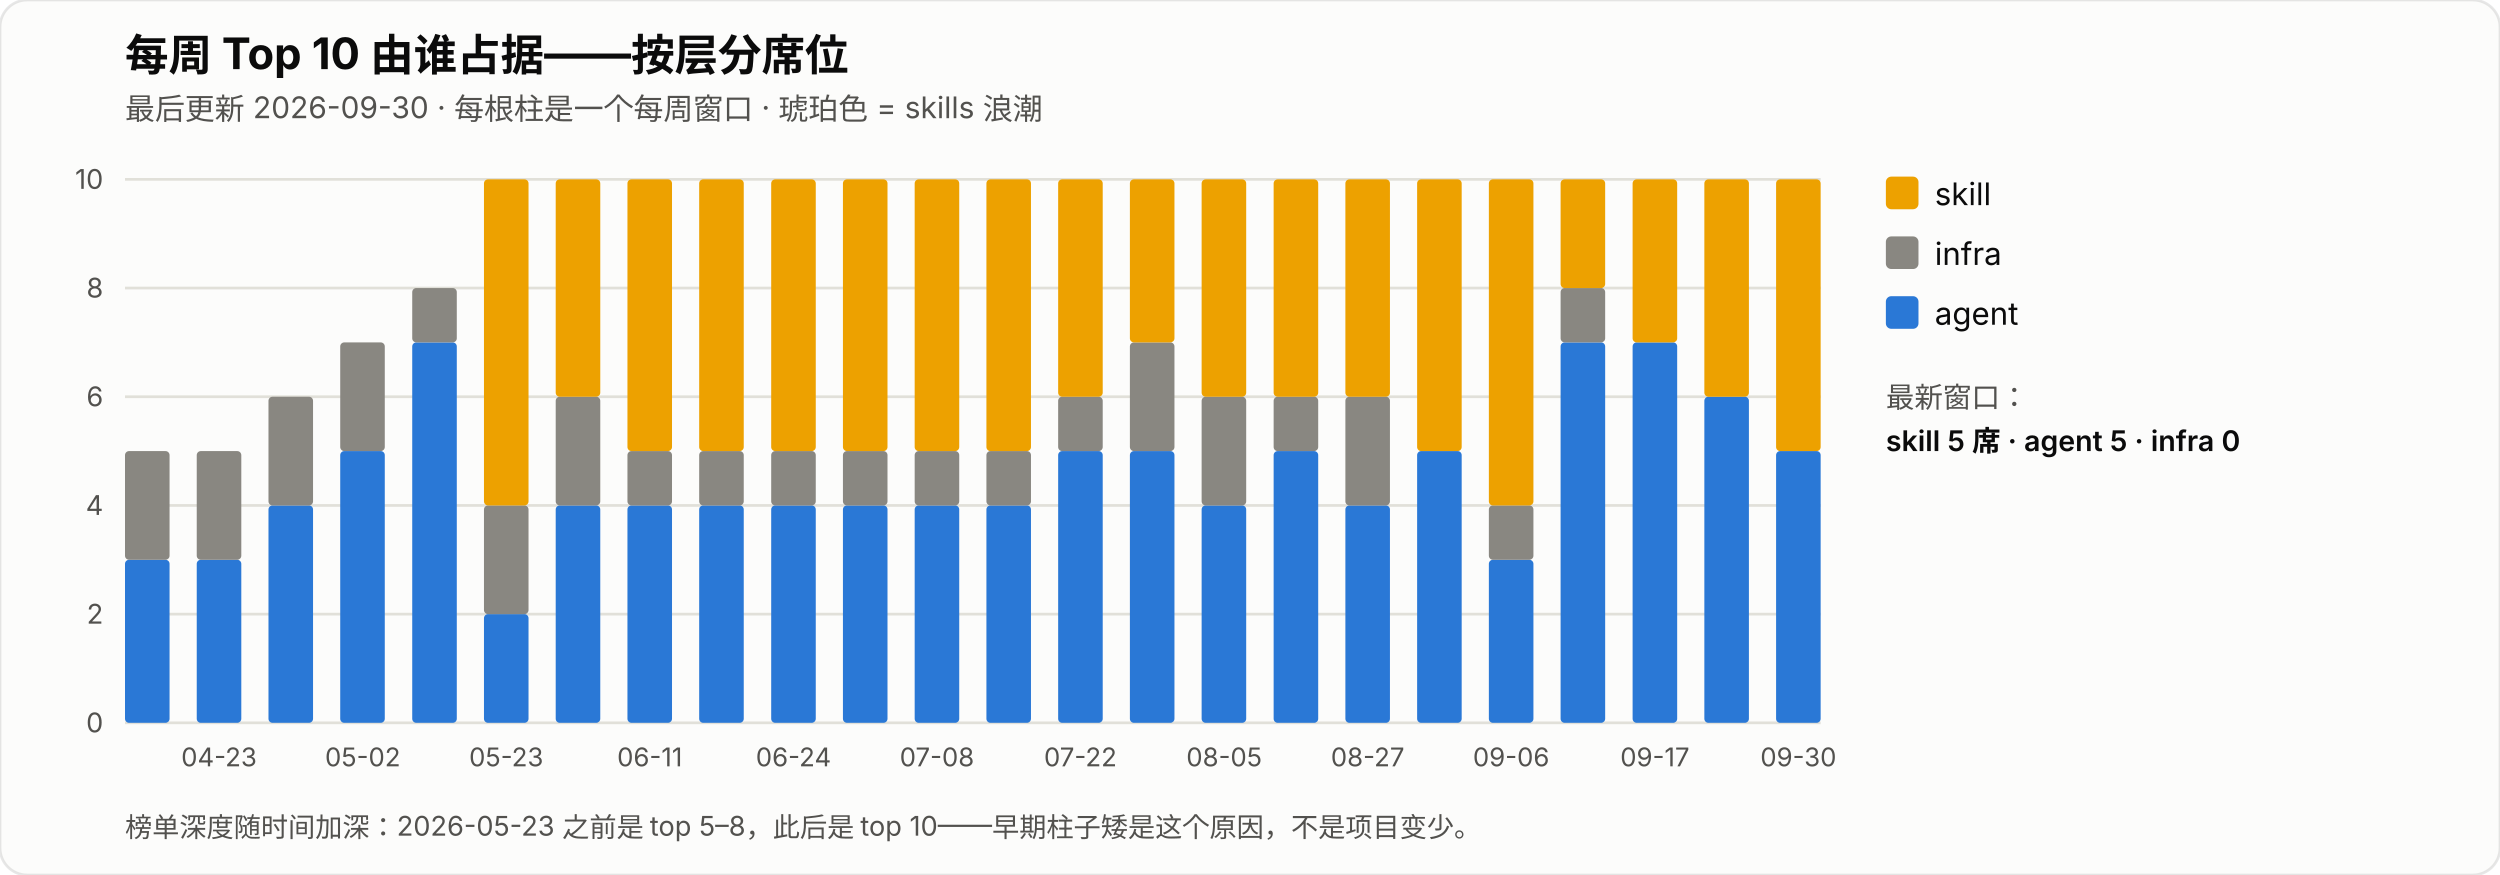
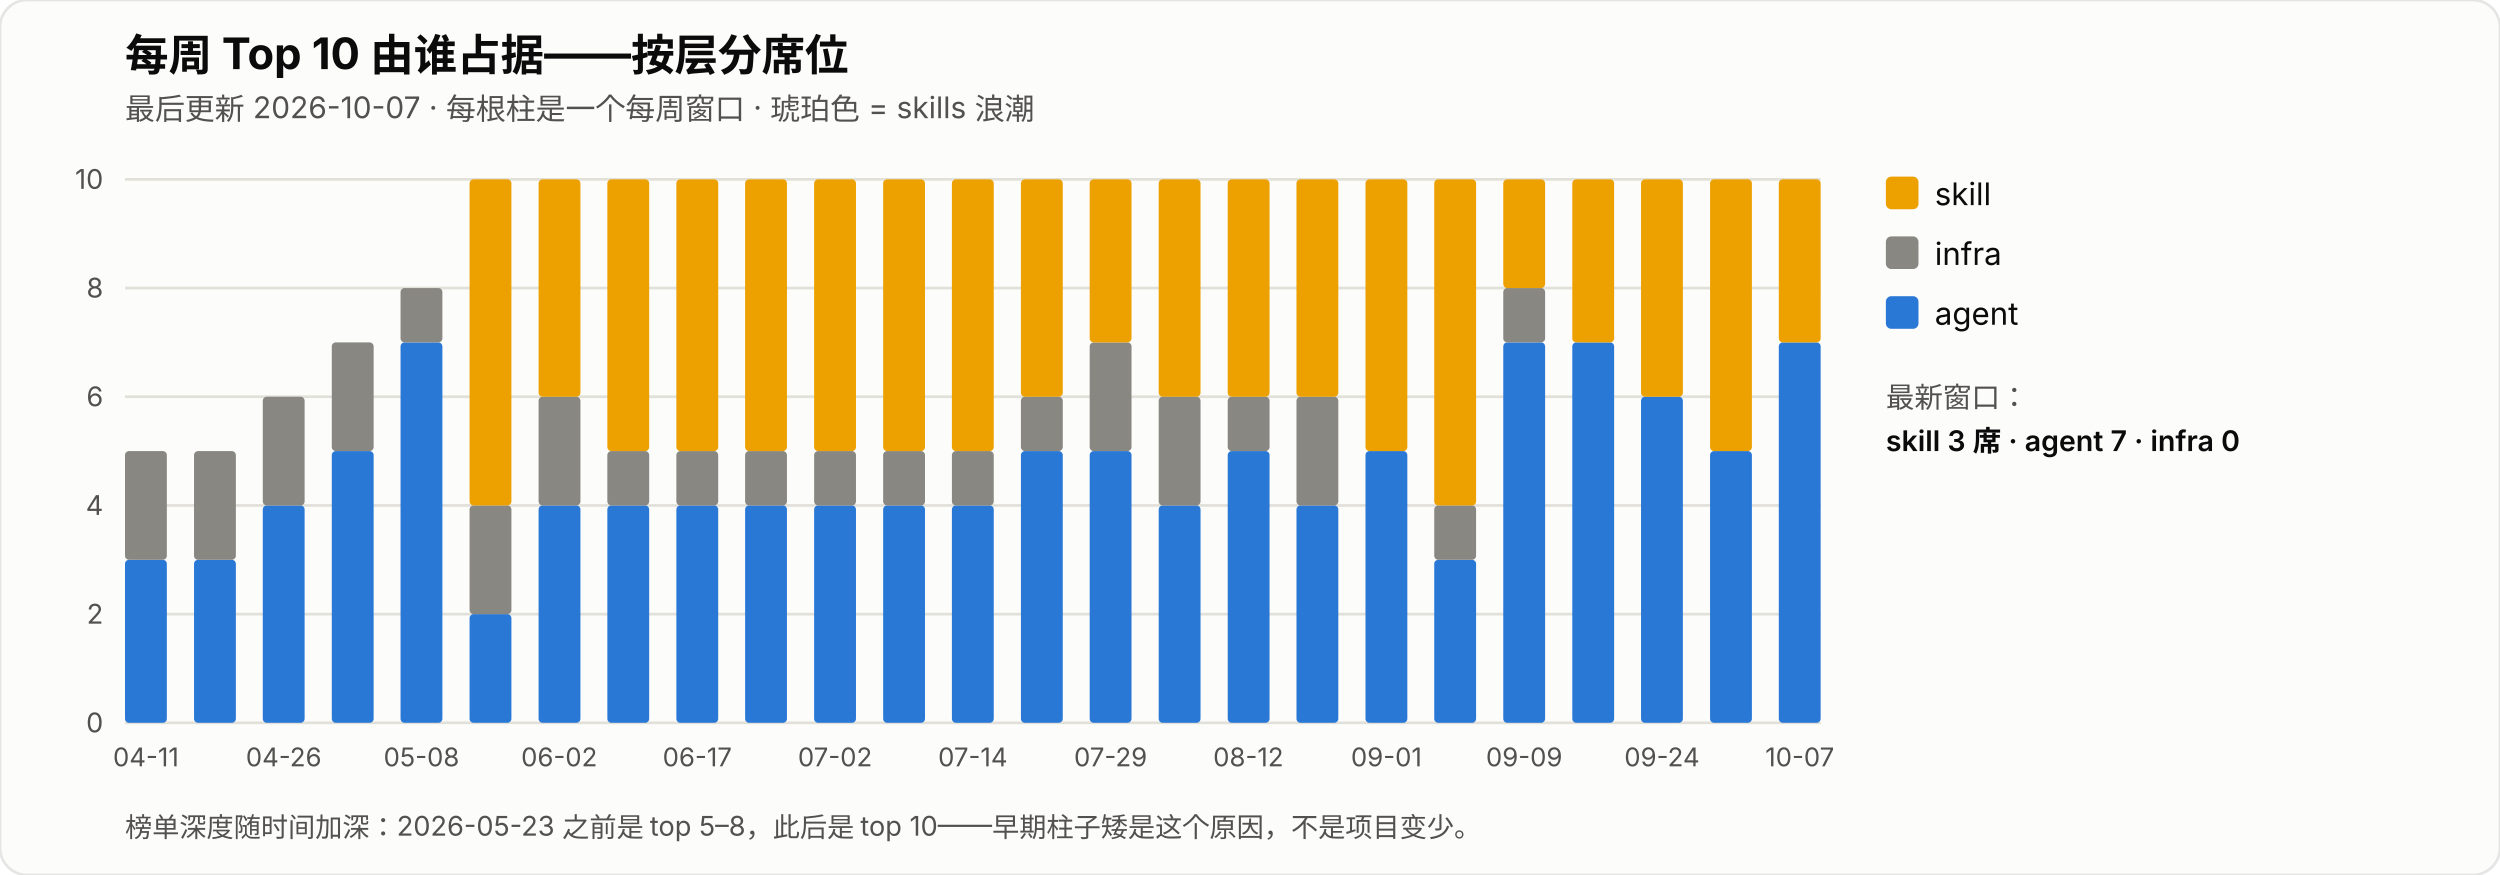
<svg xmlns="http://www.w3.org/2000/svg" width="920" height="322" viewBox="0 0 920 322" font-family="system-ui, -apple-system, sans-serif">
  <rect width="920" height="322" rx="10" fill="#fcfcfb" stroke="rgba(11,11,11,0.10)" />
  <text x="46" y="26" font-size="16" font-weight="700" fill="#0b0b0b">每周 Top 10 由谁占据——按层分席位</text>
-   <text x="46" y="44" font-size="11" fill="#52514e">最后更新 2026-09-30 · 每根柱是一个每周窗口 · 琥珀色 = skills 浪潮</text>
+   <text x="46" y="44" font-size="11" fill="#52514e">最后更新 2026-10-07 · 每根柱是一个每周窗口 · 琥珀色 = skills 浪潮</text>
  <line x1="46" y1="266.0" x2="670" y2="266.0" stroke="#e1e0d9" stroke-width="1" />
  <text x="38" y="269.5" font-size="10" fill="#52514e" text-anchor="end">0</text>
  <line x1="46" y1="226.0" x2="670" y2="226.0" stroke="#e1e0d9" stroke-width="1" />
  <text x="38" y="229.5" font-size="10" fill="#52514e" text-anchor="end">2</text>
  <line x1="46" y1="186.0" x2="670" y2="186.0" stroke="#e1e0d9" stroke-width="1" />
  <text x="38" y="189.5" font-size="10" fill="#52514e" text-anchor="end">4</text>
  <line x1="46" y1="146.0" x2="670" y2="146.0" stroke="#e1e0d9" stroke-width="1" />
  <text x="38" y="149.5" font-size="10" fill="#52514e" text-anchor="end">6</text>
  <line x1="46" y1="106.0" x2="670" y2="106.0" stroke="#e1e0d9" stroke-width="1" />
  <text x="38" y="109.5" font-size="10" fill="#52514e" text-anchor="end">8</text>
  <line x1="46" y1="66.0" x2="670" y2="66.0" stroke="#e1e0d9" stroke-width="1" />
  <text x="38" y="69.5" font-size="10" fill="#52514e" text-anchor="end">10</text>
-   <rect x="46.0" y="206.0" width="16.4" height="60.0" fill="#2a78d6" rx="1.5" />
-   <rect x="46.0" y="166.0" width="16.4" height="40.0" fill="#898781" rx="1.5" />
-   <rect x="72.4" y="206.0" width="16.4" height="60.0" fill="#2a78d6" rx="1.5" />
-   <rect x="72.4" y="166.0" width="16.4" height="40.0" fill="#898781" rx="1.5" />
-   <text x="80.6" y="282" font-size="9.5" fill="#52514e" text-anchor="middle">04-23</text>
-   <rect x="98.8" y="186.0" width="16.4" height="80.0" fill="#2a78d6" rx="1.5" />
-   <rect x="98.8" y="146.0" width="16.4" height="40.0" fill="#898781" rx="1.5" />
-   <rect x="125.2" y="166.0" width="16.4" height="100.0" fill="#2a78d6" rx="1.5" />
-   <rect x="125.2" y="126.0" width="16.4" height="40.0" fill="#898781" rx="1.5" />
-   <text x="133.5" y="282" font-size="9.5" fill="#52514e" text-anchor="middle">05-02</text>
-   <rect x="151.7" y="126.0" width="16.4" height="140.0" fill="#2a78d6" rx="1.5" />
-   <rect x="151.7" y="106.0" width="16.4" height="20.0" fill="#898781" rx="1.5" />
-   <rect x="178.1" y="226.0" width="16.4" height="40.0" fill="#2a78d6" rx="1.5" />
-   <rect x="178.1" y="186.0" width="16.4" height="40.0" fill="#898781" rx="1.5" />
-   <rect x="178.1" y="66.0" width="16.4" height="120.0" fill="#eda100" rx="1.5" />
-   <text x="186.3" y="282" font-size="9.5" fill="#52514e" text-anchor="middle">05-23</text>
-   <rect x="204.5" y="186.0" width="16.4" height="80.0" fill="#2a78d6" rx="1.5" />
-   <rect x="204.5" y="146.0" width="16.4" height="40.0" fill="#898781" rx="1.5" />
-   <rect x="204.5" y="66.0" width="16.4" height="80.0" fill="#eda100" rx="1.5" />
-   <rect x="230.9" y="186.0" width="16.4" height="80.0" fill="#2a78d6" rx="1.5" />
-   <rect x="230.9" y="166.0" width="16.4" height="20.0" fill="#898781" rx="1.5" />
-   <rect x="230.9" y="66.0" width="16.4" height="100.0" fill="#eda100" rx="1.5" />
-   <text x="239.1" y="282" font-size="9.5" fill="#52514e" text-anchor="middle">06-11</text>
-   <rect x="257.3" y="186.0" width="16.4" height="80.0" fill="#2a78d6" rx="1.5" />
-   <rect x="257.3" y="166.0" width="16.4" height="20.0" fill="#898781" rx="1.5" />
-   <rect x="257.3" y="66.0" width="16.4" height="100.0" fill="#eda100" rx="1.5" />
-   <rect x="283.8" y="186.0" width="16.4" height="80.0" fill="#2a78d6" rx="1.5" />
-   <rect x="283.8" y="166.0" width="16.4" height="20.0" fill="#898781" rx="1.5" />
-   <rect x="283.8" y="66.0" width="16.4" height="100.0" fill="#eda100" rx="1.5" />
-   <text x="292.0" y="282" font-size="9.5" fill="#52514e" text-anchor="middle">06-24</text>
-   <rect x="310.2" y="186.0" width="16.4" height="80.0" fill="#2a78d6" rx="1.5" />
-   <rect x="310.2" y="166.0" width="16.4" height="20.0" fill="#898781" rx="1.5" />
-   <rect x="310.2" y="66.0" width="16.4" height="100.0" fill="#eda100" rx="1.5" />
-   <rect x="336.6" y="186.0" width="16.4" height="80.0" fill="#2a78d6" rx="1.5" />
-   <rect x="336.6" y="166.0" width="16.4" height="20.0" fill="#898781" rx="1.5" />
-   <rect x="336.6" y="66.0" width="16.4" height="100.0" fill="#eda100" rx="1.5" />
-   <text x="344.8" y="282" font-size="9.5" fill="#52514e" text-anchor="middle">07-08</text>
-   <rect x="363.0" y="186.0" width="16.4" height="80.0" fill="#2a78d6" rx="1.5" />
-   <rect x="363.0" y="166.0" width="16.4" height="20.0" fill="#898781" rx="1.5" />
-   <rect x="363.0" y="66.0" width="16.4" height="100.0" fill="#eda100" rx="1.5" />
-   <rect x="389.4" y="166.0" width="16.4" height="100.0" fill="#2a78d6" rx="1.5" />
-   <rect x="389.4" y="146.0" width="16.4" height="20.0" fill="#898781" rx="1.5" />
-   <rect x="389.4" y="66.0" width="16.4" height="80.0" fill="#eda100" rx="1.5" />
-   <text x="397.6" y="282" font-size="9.5" fill="#52514e" text-anchor="middle">07-22</text>
-   <rect x="415.8" y="166.0" width="16.4" height="100.0" fill="#2a78d6" rx="1.5" />
-   <rect x="415.8" y="126.0" width="16.4" height="40.0" fill="#898781" rx="1.5" />
-   <rect x="415.8" y="66.0" width="16.4" height="60.0" fill="#eda100" rx="1.5" />
-   <rect x="442.2" y="186.0" width="16.4" height="80.0" fill="#2a78d6" rx="1.5" />
-   <rect x="442.2" y="146.0" width="16.4" height="40.0" fill="#898781" rx="1.5" />
-   <rect x="442.2" y="66.0" width="16.4" height="80.0" fill="#eda100" rx="1.5" />
-   <text x="450.5" y="282" font-size="9.5" fill="#52514e" text-anchor="middle">08-05</text>
-   <rect x="468.7" y="166.0" width="16.4" height="100.0" fill="#2a78d6" rx="1.5" />
-   <rect x="468.7" y="146.0" width="16.4" height="20.0" fill="#898781" rx="1.5" />
-   <rect x="468.7" y="66.0" width="16.4" height="80.0" fill="#eda100" rx="1.5" />
-   <rect x="495.1" y="186.0" width="16.4" height="80.0" fill="#2a78d6" rx="1.5" />
-   <rect x="495.1" y="146.0" width="16.4" height="40.0" fill="#898781" rx="1.5" />
-   <rect x="495.1" y="66.0" width="16.4" height="80.0" fill="#eda100" rx="1.5" />
-   <text x="503.3" y="282" font-size="9.5" fill="#52514e" text-anchor="middle">08-27</text>
-   <rect x="521.5" y="166.0" width="16.4" height="100.0" fill="#2a78d6" rx="1.5" />
-   <rect x="521.5" y="66.0" width="16.4" height="100.0" fill="#eda100" rx="1.5" />
-   <rect x="547.9" y="206.0" width="16.4" height="60.0" fill="#2a78d6" rx="1.5" />
-   <rect x="547.9" y="186.0" width="16.4" height="20.0" fill="#898781" rx="1.5" />
-   <rect x="547.9" y="66.0" width="16.4" height="120.0" fill="#eda100" rx="1.5" />
-   <text x="556.1" y="282" font-size="9.5" fill="#52514e" text-anchor="middle">09-06</text>
-   <rect x="574.3" y="126.0" width="16.4" height="140.0" fill="#2a78d6" rx="1.5" />
-   <rect x="574.3" y="106.0" width="16.4" height="20.0" fill="#898781" rx="1.5" />
-   <rect x="574.3" y="66.0" width="16.4" height="40.0" fill="#eda100" rx="1.5" />
-   <rect x="600.8" y="126.0" width="16.4" height="140.0" fill="#2a78d6" rx="1.5" />
-   <rect x="600.8" y="66.0" width="16.4" height="60.0" fill="#eda100" rx="1.5" />
-   <text x="609.0" y="282" font-size="9.5" fill="#52514e" text-anchor="middle">09-17</text>
-   <rect x="627.2" y="146.0" width="16.4" height="120.0" fill="#2a78d6" rx="1.5" />
-   <rect x="627.2" y="66.0" width="16.4" height="80.0" fill="#eda100" rx="1.5" />
-   <rect x="653.6" y="166.0" width="16.4" height="100.0" fill="#2a78d6" rx="1.5" />
-   <rect x="653.6" y="66.0" width="16.4" height="100.0" fill="#eda100" rx="1.5" />
-   <text x="661.8" y="282" font-size="9.5" fill="#52514e" text-anchor="middle">09-30</text>
+   <rect x="46.0" y="206.0" width="15.4" height="60.0" fill="#2a78d6" rx="1.5" />
+   <rect x="46.0" y="166.0" width="15.4" height="40.0" fill="#898781" rx="1.5" />
+   <text x="53.7" y="282" font-size="9.5" fill="#52514e" text-anchor="middle">04-11</text>
+   <rect x="71.4" y="206.0" width="15.4" height="60.0" fill="#2a78d6" rx="1.5" />
+   <rect x="71.4" y="166.0" width="15.4" height="40.0" fill="#898781" rx="1.5" />
+   <rect x="96.7" y="186.0" width="15.4" height="80.0" fill="#2a78d6" rx="1.5" />
+   <rect x="96.7" y="146.0" width="15.4" height="40.0" fill="#898781" rx="1.5" />
+   <text x="104.4" y="282" font-size="9.5" fill="#52514e" text-anchor="middle">04-26</text>
+   <rect x="122.1" y="166.0" width="15.4" height="100.0" fill="#2a78d6" rx="1.5" />
+   <rect x="122.1" y="126.0" width="15.4" height="40.0" fill="#898781" rx="1.5" />
+   <rect x="147.4" y="126.0" width="15.4" height="140.0" fill="#2a78d6" rx="1.5" />
+   <rect x="147.4" y="106.0" width="15.4" height="20.0" fill="#898781" rx="1.5" />
+   <text x="155.1" y="282" font-size="9.5" fill="#52514e" text-anchor="middle">05-08</text>
+   <rect x="172.8" y="226.0" width="15.4" height="40.0" fill="#2a78d6" rx="1.5" />
+   <rect x="172.8" y="186.0" width="15.4" height="40.0" fill="#898781" rx="1.5" />
+   <rect x="172.8" y="66.0" width="15.4" height="120.0" fill="#eda100" rx="1.5" />
+   <rect x="198.2" y="186.0" width="15.4" height="80.0" fill="#2a78d6" rx="1.5" />
+   <rect x="198.2" y="146.0" width="15.4" height="40.0" fill="#898781" rx="1.5" />
+   <rect x="198.2" y="66.0" width="15.4" height="80.0" fill="#eda100" rx="1.5" />
+   <text x="205.8" y="282" font-size="9.5" fill="#52514e" text-anchor="middle">06-02</text>
+   <rect x="223.5" y="186.0" width="15.4" height="80.0" fill="#2a78d6" rx="1.5" />
+   <rect x="223.5" y="166.0" width="15.4" height="20.0" fill="#898781" rx="1.5" />
+   <rect x="223.5" y="66.0" width="15.4" height="100.0" fill="#eda100" rx="1.5" />
+   <rect x="248.9" y="186.0" width="15.4" height="80.0" fill="#2a78d6" rx="1.5" />
+   <rect x="248.9" y="166.0" width="15.4" height="20.0" fill="#898781" rx="1.5" />
+   <rect x="248.9" y="66.0" width="15.4" height="100.0" fill="#eda100" rx="1.5" />
+   <text x="256.6" y="282" font-size="9.5" fill="#52514e" text-anchor="middle">06-17</text>
+   <rect x="274.2" y="186.0" width="15.4" height="80.0" fill="#2a78d6" rx="1.5" />
+   <rect x="274.2" y="166.0" width="15.4" height="20.0" fill="#898781" rx="1.5" />
+   <rect x="274.2" y="66.0" width="15.4" height="100.0" fill="#eda100" rx="1.5" />
+   <rect x="299.6" y="186.0" width="15.4" height="80.0" fill="#2a78d6" rx="1.5" />
+   <rect x="299.6" y="166.0" width="15.4" height="20.0" fill="#898781" rx="1.5" />
+   <rect x="299.6" y="66.0" width="15.4" height="100.0" fill="#eda100" rx="1.5" />
+   <text x="307.3" y="282" font-size="9.5" fill="#52514e" text-anchor="middle">07-02</text>
+   <rect x="325.0" y="186.0" width="15.4" height="80.0" fill="#2a78d6" rx="1.5" />
+   <rect x="325.0" y="166.0" width="15.4" height="20.0" fill="#898781" rx="1.5" />
+   <rect x="325.0" y="66.0" width="15.4" height="100.0" fill="#eda100" rx="1.5" />
+   <rect x="350.3" y="186.0" width="15.4" height="80.0" fill="#2a78d6" rx="1.5" />
+   <rect x="350.3" y="166.0" width="15.4" height="20.0" fill="#898781" rx="1.5" />
+   <rect x="350.3" y="66.0" width="15.4" height="100.0" fill="#eda100" rx="1.5" />
+   <text x="358.0" y="282" font-size="9.5" fill="#52514e" text-anchor="middle">07-14</text>
+   <rect x="375.7" y="166.0" width="15.4" height="100.0" fill="#2a78d6" rx="1.5" />
+   <rect x="375.7" y="146.0" width="15.4" height="20.0" fill="#898781" rx="1.5" />
+   <rect x="375.7" y="66.0" width="15.4" height="80.0" fill="#eda100" rx="1.5" />
+   <rect x="401.0" y="166.0" width="15.4" height="100.0" fill="#2a78d6" rx="1.5" />
+   <rect x="401.0" y="126.0" width="15.4" height="40.0" fill="#898781" rx="1.5" />
+   <rect x="401.0" y="66.0" width="15.4" height="60.0" fill="#eda100" rx="1.5" />
+   <text x="408.7" y="282" font-size="9.5" fill="#52514e" text-anchor="middle">07-29</text>
+   <rect x="426.4" y="186.0" width="15.4" height="80.0" fill="#2a78d6" rx="1.5" />
+   <rect x="426.4" y="146.0" width="15.4" height="40.0" fill="#898781" rx="1.5" />
+   <rect x="426.4" y="66.0" width="15.4" height="80.0" fill="#eda100" rx="1.5" />
+   <rect x="451.8" y="166.0" width="15.4" height="100.0" fill="#2a78d6" rx="1.5" />
+   <rect x="451.8" y="146.0" width="15.4" height="20.0" fill="#898781" rx="1.5" />
+   <rect x="451.8" y="66.0" width="15.4" height="80.0" fill="#eda100" rx="1.5" />
+   <text x="459.4" y="282" font-size="9.5" fill="#52514e" text-anchor="middle">08-12</text>
+   <rect x="477.1" y="186.0" width="15.4" height="80.0" fill="#2a78d6" rx="1.5" />
+   <rect x="477.1" y="146.0" width="15.4" height="40.0" fill="#898781" rx="1.5" />
+   <rect x="477.1" y="66.0" width="15.4" height="80.0" fill="#eda100" rx="1.5" />
+   <rect x="502.5" y="166.0" width="15.4" height="100.0" fill="#2a78d6" rx="1.5" />
+   <rect x="502.5" y="66.0" width="15.4" height="100.0" fill="#eda100" rx="1.5" />
+   <text x="510.2" y="282" font-size="9.5" fill="#52514e" text-anchor="middle">09-01</text>
+   <rect x="527.8" y="206.0" width="15.4" height="60.0" fill="#2a78d6" rx="1.5" />
+   <rect x="527.8" y="186.0" width="15.4" height="20.0" fill="#898781" rx="1.5" />
+   <rect x="527.8" y="66.0" width="15.4" height="120.0" fill="#eda100" rx="1.5" />
+   <rect x="553.2" y="126.0" width="15.4" height="140.0" fill="#2a78d6" rx="1.5" />
+   <rect x="553.2" y="106.0" width="15.4" height="20.0" fill="#898781" rx="1.5" />
+   <rect x="553.2" y="66.0" width="15.4" height="40.0" fill="#eda100" rx="1.5" />
+   <text x="560.9" y="282" font-size="9.5" fill="#52514e" text-anchor="middle">09-09</text>
+   <rect x="578.6" y="126.0" width="15.4" height="140.0" fill="#2a78d6" rx="1.5" />
+   <rect x="578.6" y="66.0" width="15.4" height="60.0" fill="#eda100" rx="1.5" />
+   <rect x="603.9" y="146.0" width="15.4" height="120.0" fill="#2a78d6" rx="1.5" />
+   <rect x="603.9" y="66.0" width="15.4" height="80.0" fill="#eda100" rx="1.5" />
+   <text x="611.6" y="282" font-size="9.5" fill="#52514e" text-anchor="middle">09-24</text>
+   <rect x="629.3" y="166.0" width="15.4" height="100.0" fill="#2a78d6" rx="1.5" />
+   <rect x="629.3" y="66.0" width="15.4" height="100.0" fill="#eda100" rx="1.5" />
+   <rect x="654.6" y="126.0" width="15.4" height="140.0" fill="#2a78d6" rx="1.5" />
+   <rect x="654.6" y="66.0" width="15.4" height="60.0" fill="#eda100" rx="1.5" />
+   <text x="662.3" y="282" font-size="9.5" fill="#52514e" text-anchor="middle">10-07</text>
  <rect x="694" y="65" width="12" height="12" rx="2" fill="#eda100" />
  <text x="712" y="75.5" font-size="11.5" fill="#0b0b0b">skill</text>
  <rect x="694" y="87" width="12" height="12" rx="2" fill="#898781" />
  <text x="712" y="97.5" font-size="11.5" fill="#0b0b0b">infra</text>
  <rect x="694" y="109" width="12" height="12" rx="2" fill="#2a78d6" />
  <text x="712" y="119.5" font-size="11.5" fill="#0b0b0b">agent</text>
  <text x="694" y="150" font-size="10.5" fill="#52514e">最新窗口：</text>
-   <text x="694" y="166" font-size="10.5" font-weight="600" fill="#0b0b0b">skill 5 席 · agent 5 · infra 0</text>
+   <text x="694" y="166" font-size="10.5" font-weight="600" fill="#0b0b0b">skill 3 席 · agent 7 · infra 0</text>
  <text x="46" y="308" font-size="10" fill="#52514e">榜单深度随时间加深：2026-05-23 之前是 top 5–8，此后是 top 10——早期柱子矮是这个原因，不是项目变少。</text>
</svg>
